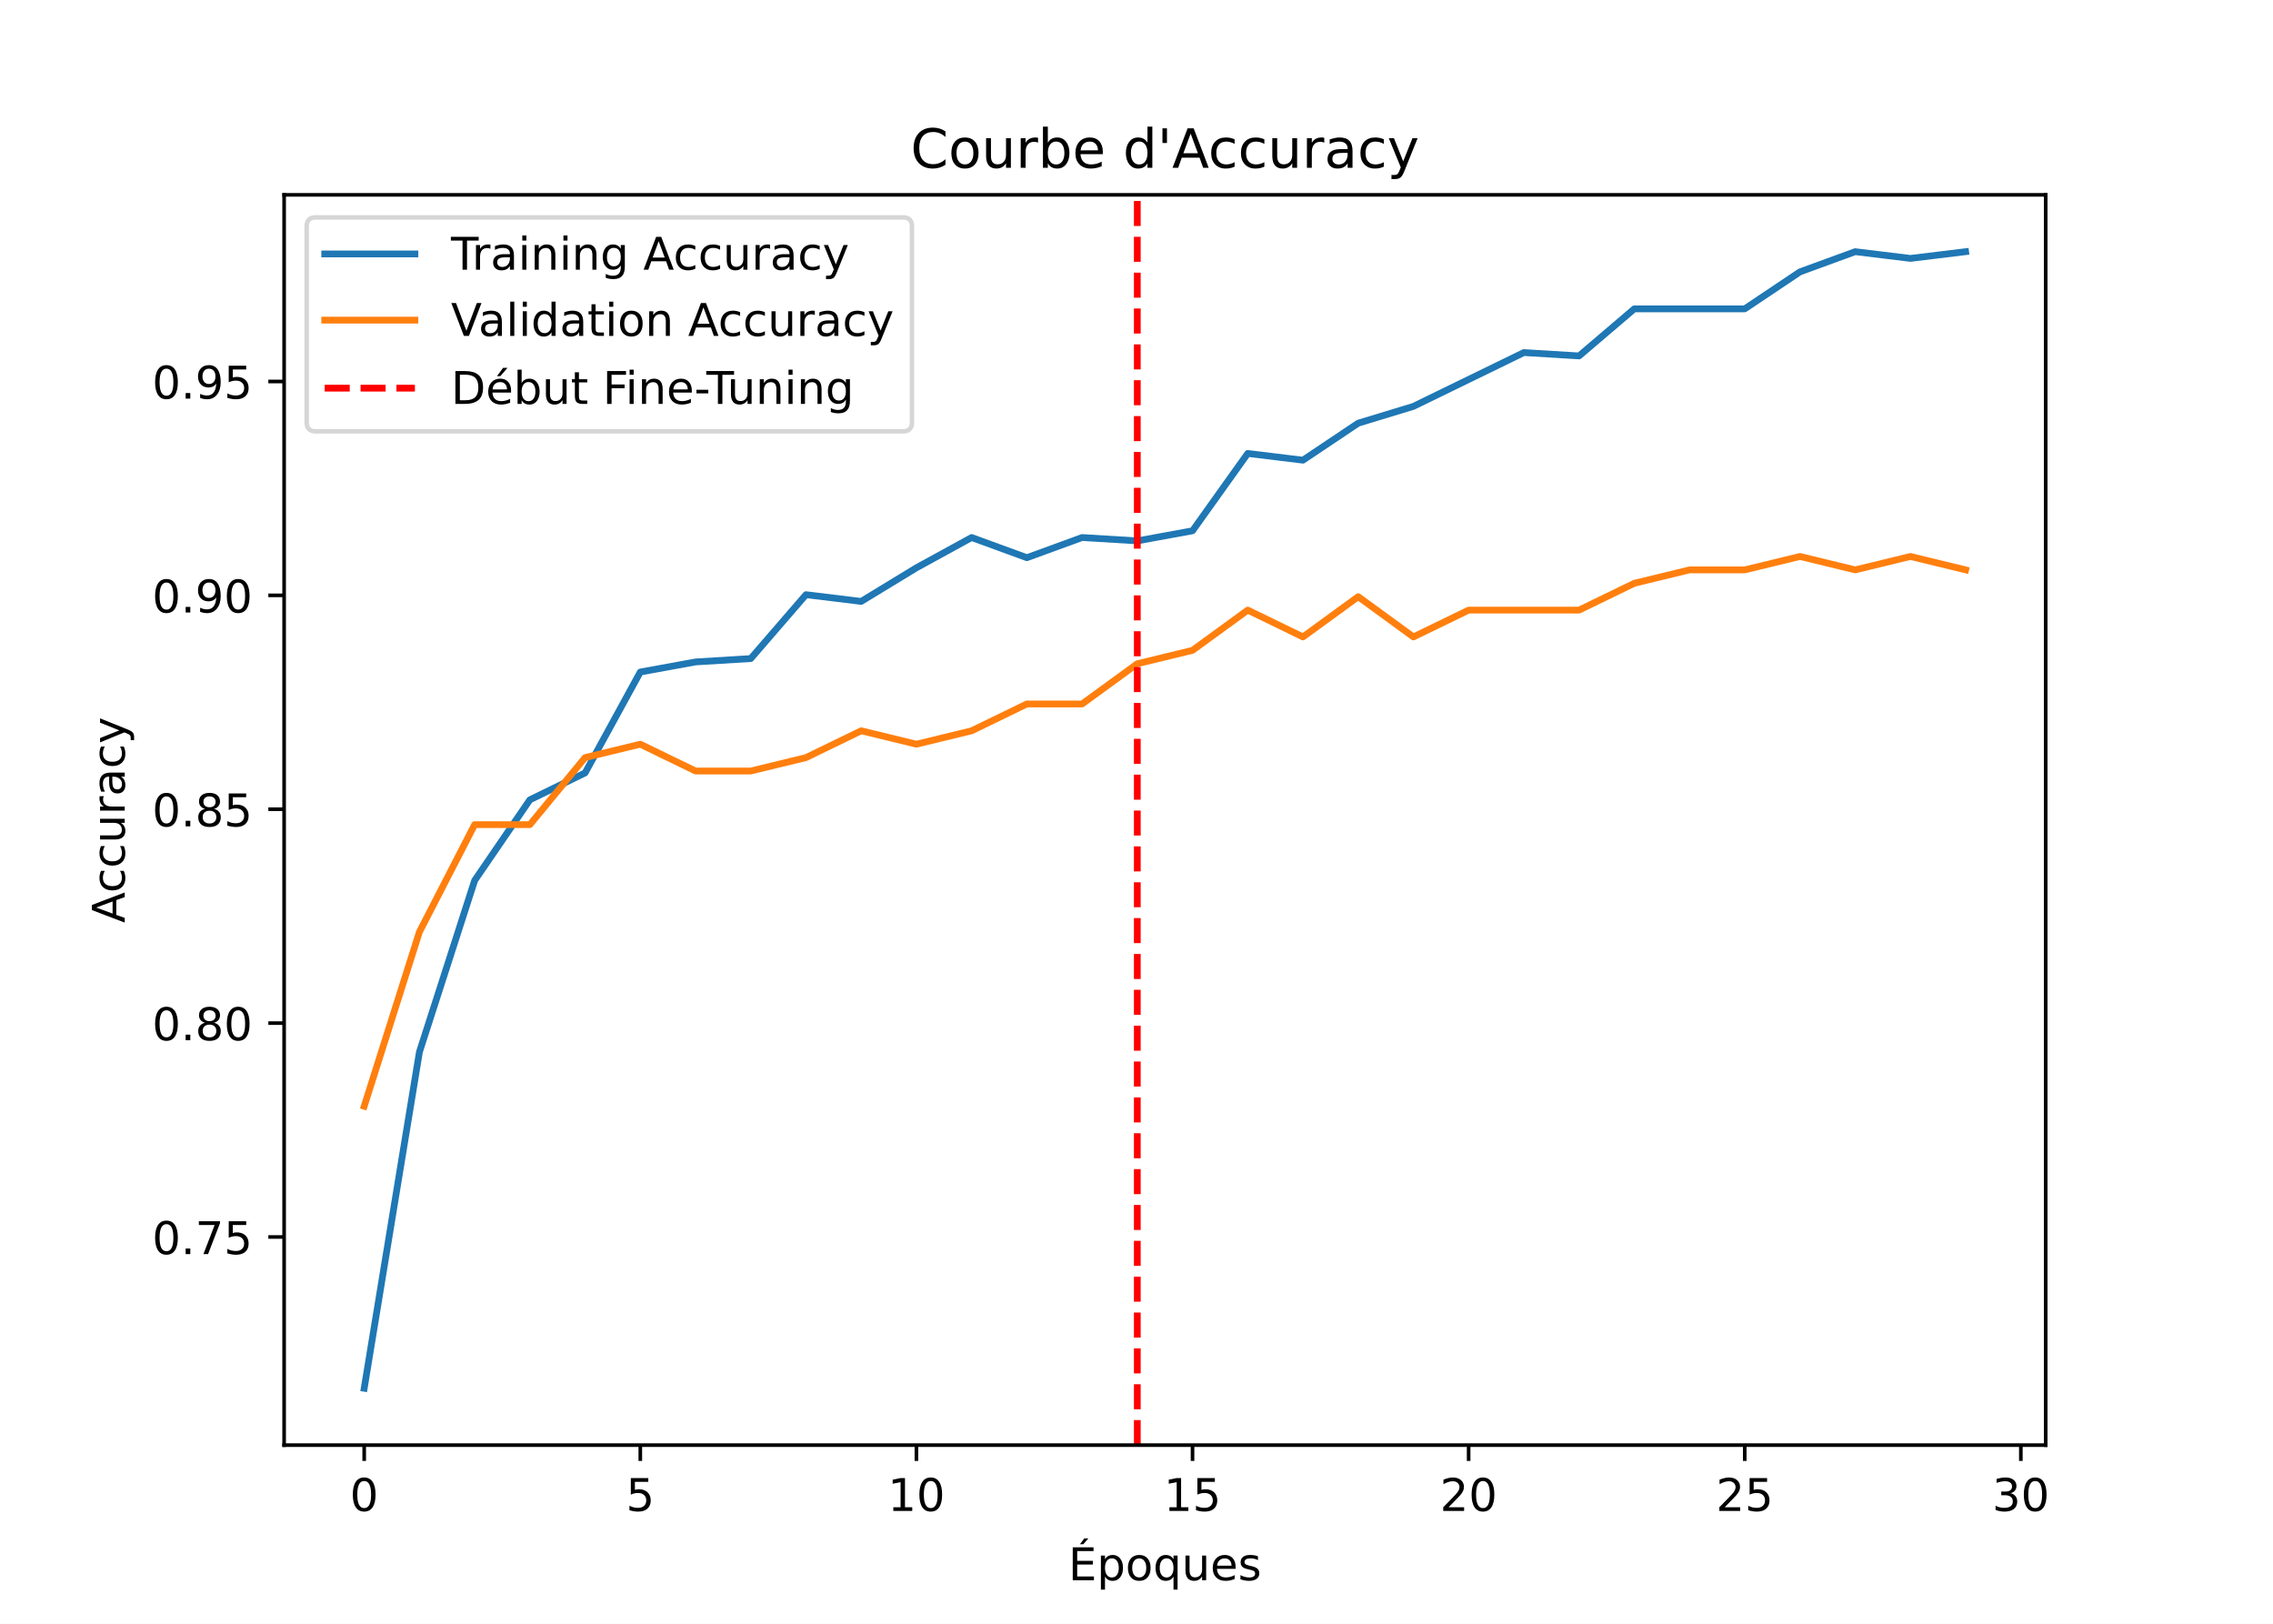
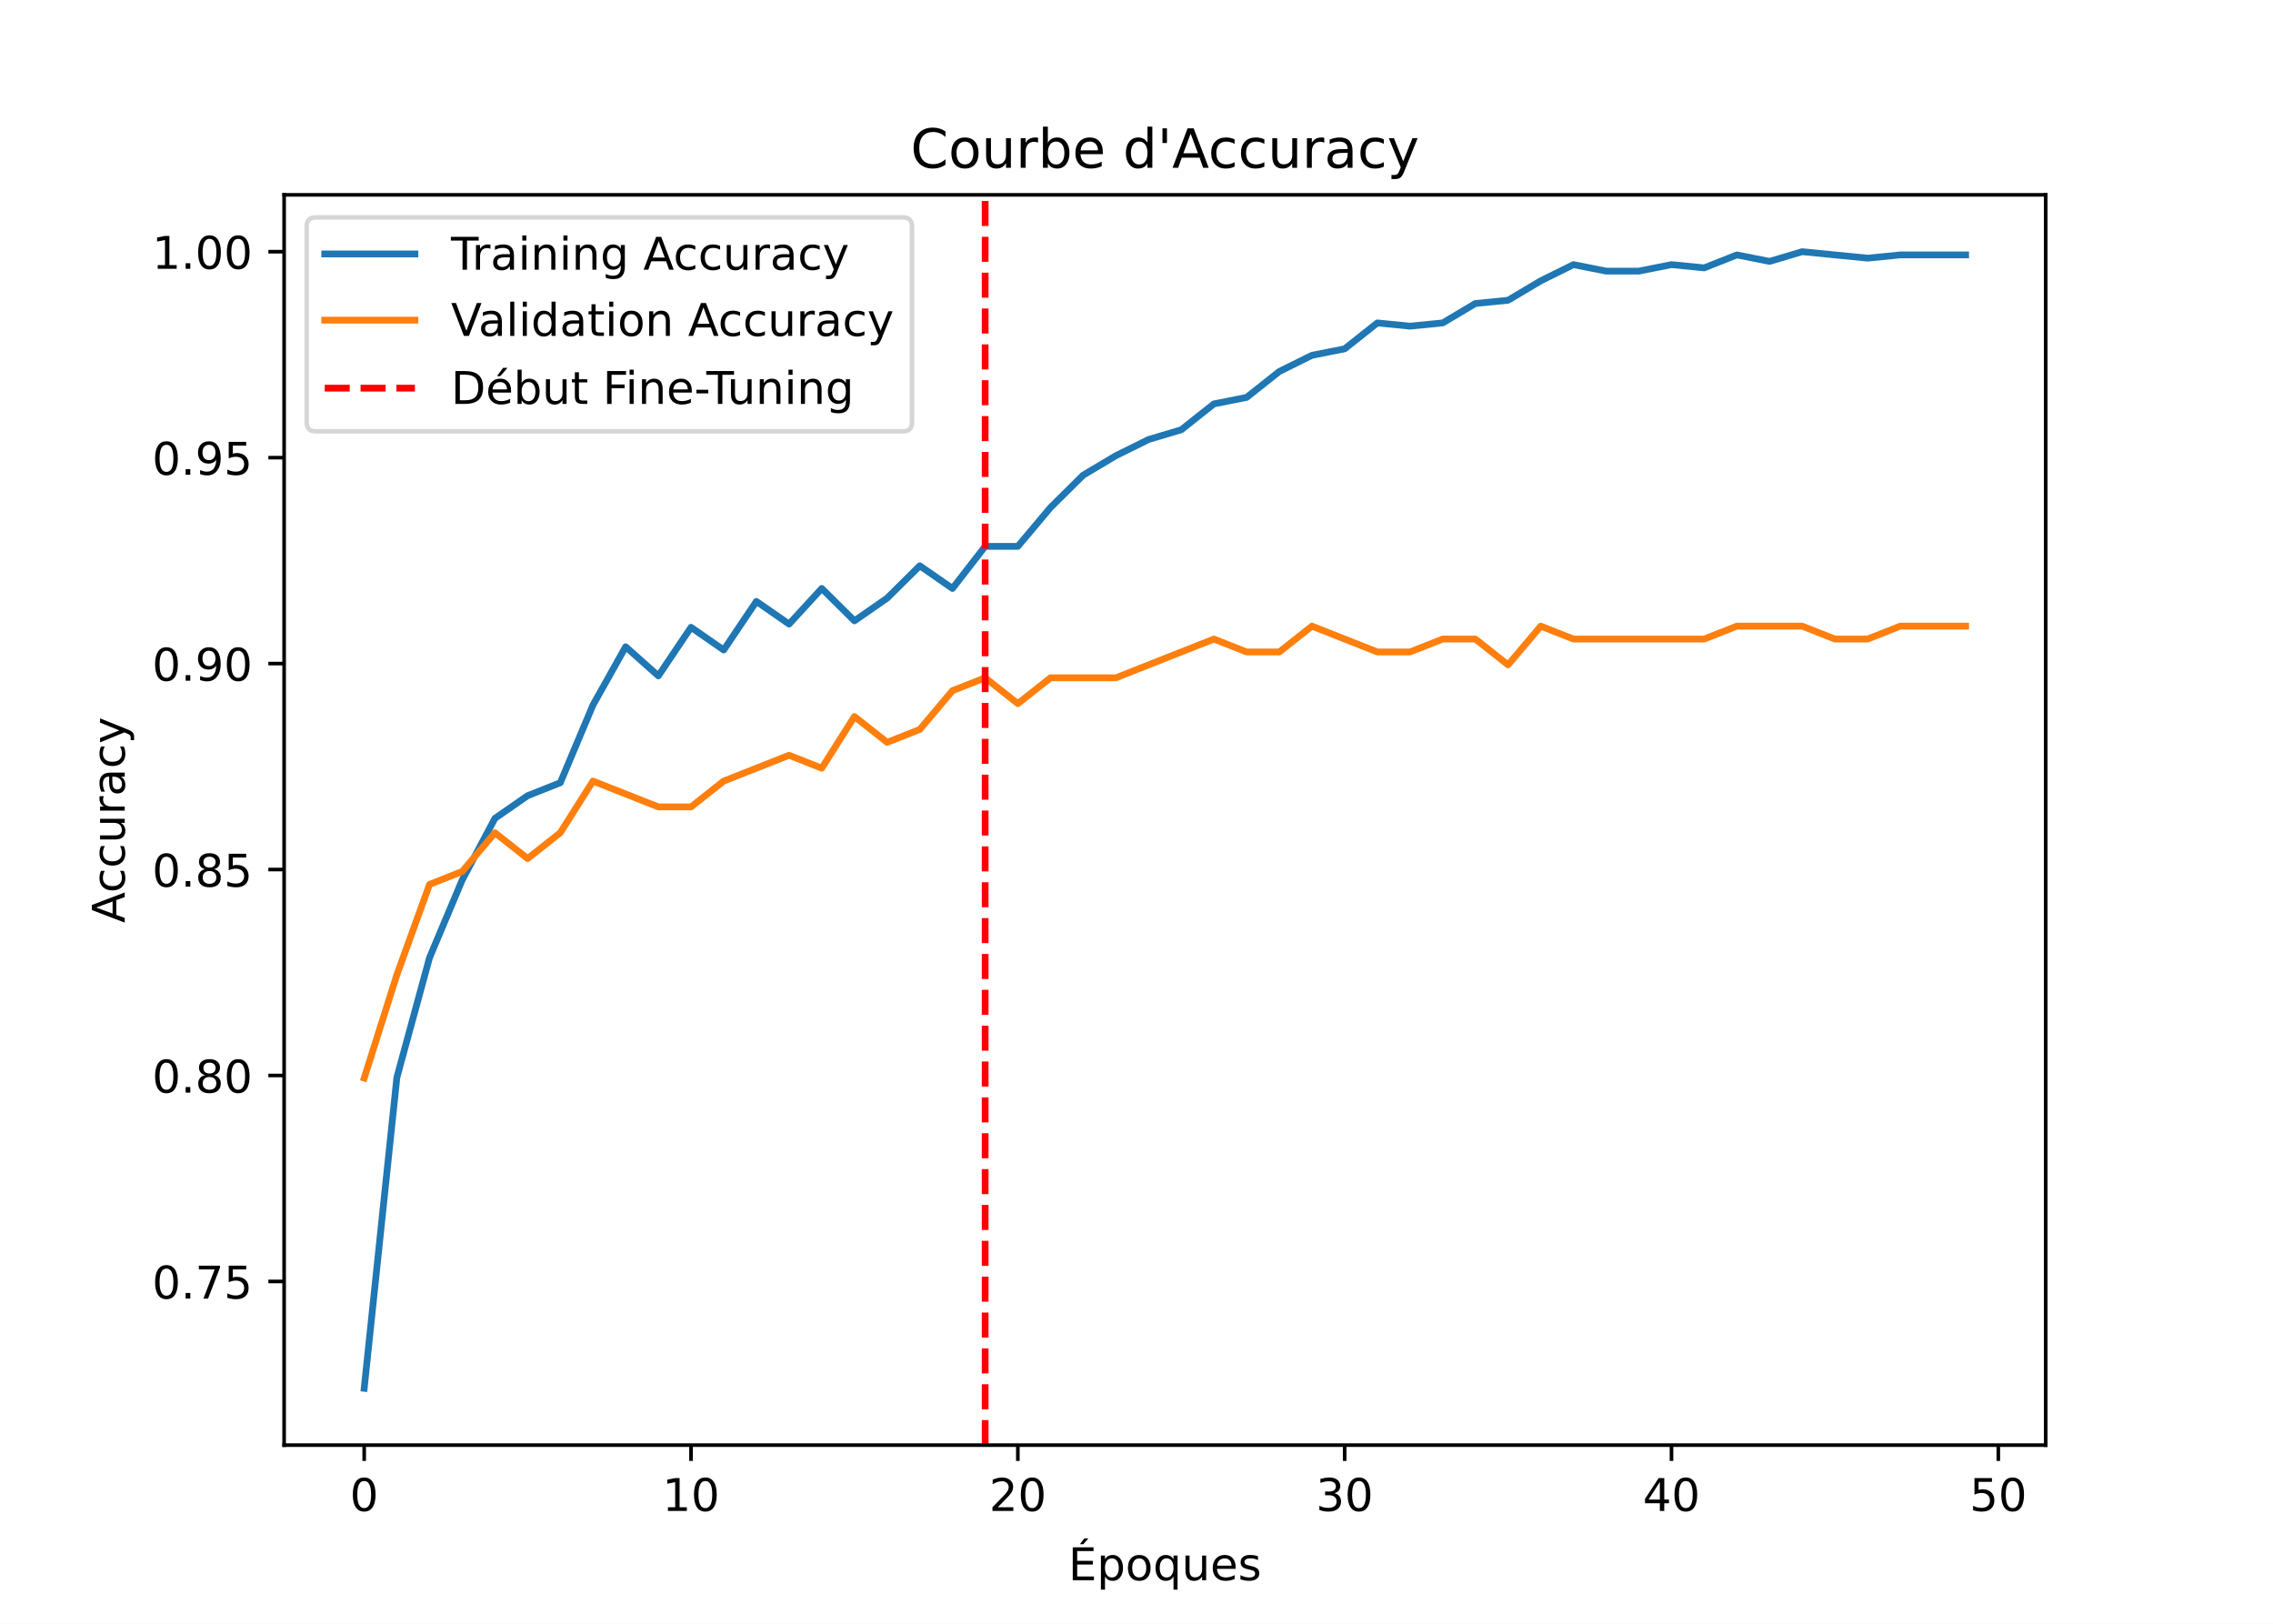
<svg xmlns="http://www.w3.org/2000/svg" xmlns:xlink="http://www.w3.org/1999/xlink" width="504pt" height="360pt" viewBox="0 0 504 360" version="1.1">
  <defs>
    <style type="text/css">*{stroke-linejoin: round; stroke-linecap: butt}</style>
  </defs>
  <g id="figure_1">
    <g id="patch_1">
      <path d="M 0 360  L 504 360  L 504 0  L 0 0  z " style="fill: #ffffff" />
    </g>
    <g id="axes_1">
      <g id="patch_2">
        <path d="M 63 320.4  L 453.6 320.4  L 453.6 43.2  L 63 43.2  z " style="fill: #ffffff" />
      </g>
      <g id="matplotlib.axis_1">
        <g id="xtick_1">
          <g id="line2d_1">
            <defs>
-               <path id="m88818b3fb3" d="M 0 0  L 0 3.5  " style="stroke: #000000; stroke-width: 0.8" />
-             </defs>
-             <g>
-               <use xlink:href="#m88818b3fb3" x="80.755" y="320.4" style="stroke: #000000; stroke-width: 0.8" />
+               <path id="m76595820bf" d="M 0 0  L 0 3.5  " style="stroke: #000000; stroke-width: 0.8" />
+             </defs>
+             <g>
+               <use xlink:href="#m76595820bf" x="80.755" y="320.4" style="stroke: #000000; stroke-width: 0.8" />
            </g>
          </g>
          <g id="text_1">
            <g transform="translate(77.5733 334.9984) scale(0.1 -0.1)">
              <defs>
                <path id="DejaVuSans-30" d="M 2034 4250  Q 1547 4250 1301 3770  Q 1056 3291 1056 2328  Q 1056 1369 1301 889  Q 1547 409 2034 409  Q 2525 409 2770 889  Q 3016 1369 3016 2328  Q 3016 3291 2770 3770  Q 2525 4250 2034 4250  z M 2034 4750  Q 2819 4750 3233 4129  Q 3647 3509 3647 2328  Q 3647 1150 3233 529  Q 2819 -91 2034 -91  Q 1250 -91 836 529  Q 422 1150 422 2328  Q 422 3509 836 4129  Q 1250 4750 2034 4750  z " transform="scale(0.015625)" />
              </defs>
              <use xlink:href="#DejaVuSans-30" />
            </g>
          </g>
        </g>
        <g id="xtick_2">
          <g id="line2d_2">
            <g>
-               <use xlink:href="#m88818b3fb3" x="141.977" y="320.4" style="stroke: #000000; stroke-width: 0.8" />
+               <use xlink:href="#m76595820bf" x="153.222" y="320.4" style="stroke: #000000; stroke-width: 0.8" />
            </g>
          </g>
          <g id="text_2">
-             <g transform="translate(138.7959 334.9984) scale(0.1 -0.1)">
-               <defs>
-                 <path id="DejaVuSans-35" d="M 691 4666  L 3169 4666  L 3169 4134  L 1269 4134  L 1269 2991  Q 1406 3038 1543 3061  Q 1681 3084 1819 3084  Q 2600 3084 3056 2656  Q 3513 2228 3513 1497  Q 3513 744 3044 326  Q 2575 -91 1722 -91  Q 1428 -91 1123 -41  Q 819 9 494 109  L 494 744  Q 775 591 1075 516  Q 1375 441 1709 441  Q 2250 441 2565 725  Q 2881 1009 2881 1497  Q 2881 1984 2565 2268  Q 2250 2553 1709 2553  Q 1456 2553 1204 2497  Q 953 2441 691 2322  L 691 4666  z " transform="scale(0.015625)" />
-               </defs>
-               <use xlink:href="#DejaVuSans-35" />
+             <g transform="translate(146.8596 334.9984) scale(0.1 -0.1)">
+               <defs>
+                 <path id="DejaVuSans-31" d="M 794 531  L 1825 531  L 1825 4091  L 703 3866  L 703 4441  L 1819 4666  L 2450 4666  L 2450 531  L 3481 531  L 3481 0  L 794 0  L 794 531  z " transform="scale(0.015625)" />
+               </defs>
+               <use xlink:href="#DejaVuSans-31" />
+               <use xlink:href="#DejaVuSans-30" x="63.623" />
            </g>
          </g>
        </g>
        <g id="xtick_3">
          <g id="line2d_3">
            <g>
-               <use xlink:href="#m88818b3fb3" x="203.2" y="320.4" style="stroke: #000000; stroke-width: 0.8" />
+               <use xlink:href="#m76595820bf" x="225.69" y="320.4" style="stroke: #000000; stroke-width: 0.8" />
            </g>
          </g>
          <g id="text_3">
-             <g transform="translate(196.8372 334.9984) scale(0.1 -0.1)">
-               <defs>
-                 <path id="DejaVuSans-31" d="M 794 531  L 1825 531  L 1825 4091  L 703 3866  L 703 4441  L 1819 4666  L 2450 4666  L 2450 531  L 3481 531  L 3481 0  L 794 0  L 794 531  z " transform="scale(0.015625)" />
-               </defs>
-               <use xlink:href="#DejaVuSans-31" />
+             <g transform="translate(219.3271 334.9984) scale(0.1 -0.1)">
+               <defs>
+                 <path id="DejaVuSans-32" d="M 1228 531  L 3431 531  L 3431 0  L 469 0  L 469 531  Q 828 903 1448 1529  Q 2069 2156 2228 2338  Q 2531 2678 2651 2914  Q 2772 3150 2772 3378  Q 2772 3750 2511 3984  Q 2250 4219 1831 4219  Q 1534 4219 1204 4116  Q 875 4013 500 3803  L 500 4441  Q 881 4594 1212 4672  Q 1544 4750 1819 4750  Q 2544 4750 2975 4387  Q 3406 4025 3406 3419  Q 3406 3131 3298 2873  Q 3191 2616 2906 2266  Q 2828 2175 2409 1742  Q 1991 1309 1228 531  z " transform="scale(0.015625)" />
+               </defs>
+               <use xlink:href="#DejaVuSans-32" />
              <use xlink:href="#DejaVuSans-30" x="63.623" />
            </g>
          </g>
        </g>
        <g id="xtick_4">
          <g id="line2d_4">
            <g>
-               <use xlink:href="#m88818b3fb3" x="264.422" y="320.4" style="stroke: #000000; stroke-width: 0.8" />
+               <use xlink:href="#m76595820bf" x="298.157" y="320.4" style="stroke: #000000; stroke-width: 0.8" />
            </g>
          </g>
          <g id="text_4">
-             <g transform="translate(258.0598 334.9984) scale(0.1 -0.1)">
-               <use xlink:href="#DejaVuSans-31" />
-               <use xlink:href="#DejaVuSans-35" x="63.623" />
+             <g transform="translate(291.7946 334.9984) scale(0.1 -0.1)">
+               <defs>
+                 <path id="DejaVuSans-33" d="M 2597 2516  Q 3050 2419 3304 2112  Q 3559 1806 3559 1356  Q 3559 666 3084 287  Q 2609 -91 1734 -91  Q 1441 -91 1130 -33  Q 819 25 488 141  L 488 750  Q 750 597 1062 519  Q 1375 441 1716 441  Q 2309 441 2620 675  Q 2931 909 2931 1356  Q 2931 1769 2642 2001  Q 2353 2234 1838 2234  L 1294 2234  L 1294 2753  L 1863 2753  Q 2328 2753 2575 2939  Q 2822 3125 2822 3475  Q 2822 3834 2567 4026  Q 2313 4219 1838 4219  Q 1578 4219 1281 4162  Q 984 4106 628 3988  L 628 4550  Q 988 4650 1302 4700  Q 1616 4750 1894 4750  Q 2613 4750 3031 4423  Q 3450 4097 3450 3541  Q 3450 3153 3228 2886  Q 3006 2619 2597 2516  z " transform="scale(0.015625)" />
+               </defs>
+               <use xlink:href="#DejaVuSans-33" />
+               <use xlink:href="#DejaVuSans-30" x="63.623" />
            </g>
          </g>
        </g>
        <g id="xtick_5">
          <g id="line2d_5">
            <g>
-               <use xlink:href="#m88818b3fb3" x="325.645" y="320.4" style="stroke: #000000; stroke-width: 0.8" />
+               <use xlink:href="#m76595820bf" x="370.625" y="320.4" style="stroke: #000000; stroke-width: 0.8" />
            </g>
          </g>
          <g id="text_5">
-             <g transform="translate(319.2823 334.9984) scale(0.1 -0.1)">
-               <defs>
-                 <path id="DejaVuSans-32" d="M 1228 531  L 3431 531  L 3431 0  L 469 0  L 469 531  Q 828 903 1448 1529  Q 2069 2156 2228 2338  Q 2531 2678 2651 2914  Q 2772 3150 2772 3378  Q 2772 3750 2511 3984  Q 2250 4219 1831 4219  Q 1534 4219 1204 4116  Q 875 4013 500 3803  L 500 4441  Q 881 4594 1212 4672  Q 1544 4750 1819 4750  Q 2544 4750 2975 4387  Q 3406 4025 3406 3419  Q 3406 3131 3298 2873  Q 3191 2616 2906 2266  Q 2828 2175 2409 1742  Q 1991 1309 1228 531  z " transform="scale(0.015625)" />
-               </defs>
-               <use xlink:href="#DejaVuSans-32" />
+             <g transform="translate(364.2622 334.9984) scale(0.1 -0.1)">
+               <defs>
+                 <path id="DejaVuSans-34" d="M 2419 4116  L 825 1625  L 2419 1625  L 2419 4116  z M 2253 4666  L 3047 4666  L 3047 1625  L 3713 1625  L 3713 1100  L 3047 1100  L 3047 0  L 2419 0  L 2419 1100  L 313 1100  L 313 1709  L 2253 4666  z " transform="scale(0.015625)" />
+               </defs>
+               <use xlink:href="#DejaVuSans-34" />
              <use xlink:href="#DejaVuSans-30" x="63.623" />
            </g>
          </g>
        </g>
        <g id="xtick_6">
          <g id="line2d_6">
            <g>
-               <use xlink:href="#m88818b3fb3" x="386.867" y="320.4" style="stroke: #000000; stroke-width: 0.8" />
+               <use xlink:href="#m76595820bf" x="443.092" y="320.4" style="stroke: #000000; stroke-width: 0.8" />
            </g>
          </g>
          <g id="text_6">
-             <g transform="translate(380.5049 334.9984) scale(0.1 -0.1)">
-               <use xlink:href="#DejaVuSans-32" />
-               <use xlink:href="#DejaVuSans-35" x="63.623" />
-             </g>
-           </g>
-         </g>
-         <g id="xtick_7">
-           <g id="line2d_7">
-             <g>
-               <use xlink:href="#m88818b3fb3" x="448.09" y="320.4" style="stroke: #000000; stroke-width: 0.8" />
-             </g>
-           </g>
-           <g id="text_7">
-             <g transform="translate(441.7275 334.9984) scale(0.1 -0.1)">
-               <defs>
-                 <path id="DejaVuSans-33" d="M 2597 2516  Q 3050 2419 3304 2112  Q 3559 1806 3559 1356  Q 3559 666 3084 287  Q 2609 -91 1734 -91  Q 1441 -91 1130 -33  Q 819 25 488 141  L 488 750  Q 750 597 1062 519  Q 1375 441 1716 441  Q 2309 441 2620 675  Q 2931 909 2931 1356  Q 2931 1769 2642 2001  Q 2353 2234 1838 2234  L 1294 2234  L 1294 2753  L 1863 2753  Q 2328 2753 2575 2939  Q 2822 3125 2822 3475  Q 2822 3834 2567 4026  Q 2313 4219 1838 4219  Q 1578 4219 1281 4162  Q 984 4106 628 3988  L 628 4550  Q 988 4650 1302 4700  Q 1616 4750 1894 4750  Q 2613 4750 3031 4423  Q 3450 4097 3450 3541  Q 3450 3153 3228 2886  Q 3006 2619 2597 2516  z " transform="scale(0.015625)" />
-               </defs>
-               <use xlink:href="#DejaVuSans-33" />
+             <g transform="translate(436.7297 334.9984) scale(0.1 -0.1)">
+               <defs>
+                 <path id="DejaVuSans-35" d="M 691 4666  L 3169 4666  L 3169 4134  L 1269 4134  L 1269 2991  Q 1406 3038 1543 3061  Q 1681 3084 1819 3084  Q 2600 3084 3056 2656  Q 3513 2228 3513 1497  Q 3513 744 3044 326  Q 2575 -91 1722 -91  Q 1428 -91 1123 -41  Q 819 9 494 109  L 494 744  Q 775 591 1075 516  Q 1375 441 1709 441  Q 2250 441 2565 725  Q 2881 1009 2881 1497  Q 2881 1984 2565 2268  Q 2250 2553 1709 2553  Q 1456 2553 1204 2497  Q 953 2441 691 2322  L 691 4666  z " transform="scale(0.015625)" />
+               </defs>
+               <use xlink:href="#DejaVuSans-35" />
              <use xlink:href="#DejaVuSans-30" x="63.623" />
            </g>
          </g>
        </g>
-         <g id="text_8">
+         <g id="text_7">
          <g transform="translate(236.8828 350.3516) scale(0.1 -0.1)">
            <defs>
              <path id="DejaVuSans-c9" d="M 628 4666  L 3578 4666  L 3578 4134  L 1259 4134  L 1259 2753  L 3481 2753  L 3481 2222  L 1259 2222  L 1259 531  L 3634 531  L 3634 0  L 628 0  L 628 4666  z M 2266 5935  L 2844 5935  L 2131 5110  L 1653 5110  L 2266 5935  z " transform="scale(0.015625)" />
              <path id="DejaVuSans-70" d="M 1159 525  L 1159 -1331  L 581 -1331  L 581 3500  L 1159 3500  L 1159 2969  Q 1341 3281 1617 3432  Q 1894 3584 2278 3584  Q 2916 3584 3314 3078  Q 3713 2572 3713 1747  Q 3713 922 3314 415  Q 2916 -91 2278 -91  Q 1894 -91 1617 61  Q 1341 213 1159 525  z M 3116 1747  Q 3116 2381 2855 2742  Q 2594 3103 2138 3103  Q 1681 3103 1420 2742  Q 1159 2381 1159 1747  Q 1159 1113 1420 752  Q 1681 391 2138 391  Q 2594 391 2855 752  Q 3116 1113 3116 1747  z " transform="scale(0.015625)" />
              <path id="DejaVuSans-6f" d="M 1959 3097  Q 1497 3097 1228 2736  Q 959 2375 959 1747  Q 959 1119 1226 758  Q 1494 397 1959 397  Q 2419 397 2687 759  Q 2956 1122 2956 1747  Q 2956 2369 2687 2733  Q 2419 3097 1959 3097  z M 1959 3584  Q 2709 3584 3137 3096  Q 3566 2609 3566 1747  Q 3566 888 3137 398  Q 2709 -91 1959 -91  Q 1206 -91 779 398  Q 353 888 353 1747  Q 353 2609 779 3096  Q 1206 3584 1959 3584  z " transform="scale(0.015625)" />
              <path id="DejaVuSans-71" d="M 947 1747  Q 947 1113 1208 752  Q 1469 391 1925 391  Q 2381 391 2643 752  Q 2906 1113 2906 1747  Q 2906 2381 2643 2742  Q 2381 3103 1925 3103  Q 1469 3103 1208 2742  Q 947 2381 947 1747  z M 2906 525  Q 2725 213 2448 61  Q 2172 -91 1784 -91  Q 1150 -91 751 415  Q 353 922 353 1747  Q 353 2572 751 3078  Q 1150 3584 1784 3584  Q 2172 3584 2448 3432  Q 2725 3281 2906 2969  L 2906 3500  L 3481 3500  L 3481 -1331  L 2906 -1331  L 2906 525  z " transform="scale(0.015625)" />
              <path id="DejaVuSans-75" d="M 544 1381  L 544 3500  L 1119 3500  L 1119 1403  Q 1119 906 1312 657  Q 1506 409 1894 409  Q 2359 409 2629 706  Q 2900 1003 2900 1516  L 2900 3500  L 3475 3500  L 3475 0  L 2900 0  L 2900 538  Q 2691 219 2414 64  Q 2138 -91 1772 -91  Q 1169 -91 856 284  Q 544 659 544 1381  z M 1991 3584  L 1991 3584  z " transform="scale(0.015625)" />
              <path id="DejaVuSans-65" d="M 3597 1894  L 3597 1613  L 953 1613  Q 991 1019 1311 708  Q 1631 397 2203 397  Q 2534 397 2845 478  Q 3156 559 3463 722  L 3463 178  Q 3153 47 2828 -22  Q 2503 -91 2169 -91  Q 1331 -91 842 396  Q 353 884 353 1716  Q 353 2575 817 3079  Q 1281 3584 2069 3584  Q 2775 3584 3186 3129  Q 3597 2675 3597 1894  z M 3022 2063  Q 3016 2534 2758 2815  Q 2500 3097 2075 3097  Q 1594 3097 1305 2825  Q 1016 2553 972 2059  L 3022 2063  z " transform="scale(0.015625)" />
              <path id="DejaVuSans-73" d="M 2834 3397  L 2834 2853  Q 2591 2978 2328 3040  Q 2066 3103 1784 3103  Q 1356 3103 1142 2972  Q 928 2841 928 2578  Q 928 2378 1081 2264  Q 1234 2150 1697 2047  L 1894 2003  Q 2506 1872 2764 1633  Q 3022 1394 3022 966  Q 3022 478 2636 193  Q 2250 -91 1575 -91  Q 1294 -91 989 -36  Q 684 19 347 128  L 347 722  Q 666 556 975 473  Q 1284 391 1588 391  Q 1994 391 2212 530  Q 2431 669 2431 922  Q 2431 1156 2273 1281  Q 2116 1406 1581 1522  L 1381 1569  Q 847 1681 609 1914  Q 372 2147 372 2553  Q 372 3047 722 3315  Q 1072 3584 1716 3584  Q 2034 3584 2315 3537  Q 2597 3491 2834 3397  z " transform="scale(0.015625)" />
            </defs>
            <use xlink:href="#DejaVuSans-c9" />
            <use xlink:href="#DejaVuSans-70" x="63.184" />
            <use xlink:href="#DejaVuSans-6f" x="126.66" />
            <use xlink:href="#DejaVuSans-71" x="187.842" />
            <use xlink:href="#DejaVuSans-75" x="251.318" />
            <use xlink:href="#DejaVuSans-65" x="314.697" />
            <use xlink:href="#DejaVuSans-73" x="376.221" />
          </g>
        </g>
      </g>
      <g id="matplotlib.axis_2">
        <g id="ytick_1">
-           <g id="line2d_8">
-             <defs>
-               <path id="m3caae399d5" d="M 0 0  L -3.5 0  " style="stroke: #000000; stroke-width: 0.8" />
-             </defs>
-             <g>
-               <use xlink:href="#m3caae399d5" x="63" y="274.25" style="stroke: #000000; stroke-width: 0.8" />
-             </g>
-           </g>
-           <g id="text_9">
-             <g transform="translate(33.73438 278.0489) scale(0.1 -0.1)">
+           <g id="line2d_7">
+             <defs>
+               <path id="mdb13d468c1" d="M 0 0  L -3.5 0  " style="stroke: #000000; stroke-width: 0.8" />
+             </defs>
+             <g>
+               <use xlink:href="#mdb13d468c1" x="63" y="284.108" style="stroke: #000000; stroke-width: 0.8" />
+             </g>
+           </g>
+           <g id="text_8">
+             <g transform="translate(33.73438 287.9069) scale(0.1 -0.1)">
              <defs>
                <path id="DejaVuSans-2e" d="M 684 794  L 1344 794  L 1344 0  L 684 0  L 684 794  z " transform="scale(0.015625)" />
                <path id="DejaVuSans-37" d="M 525 4666  L 3525 4666  L 3525 4397  L 1831 0  L 1172 0  L 2766 4134  L 525 4134  L 525 4666  z " transform="scale(0.015625)" />
              </defs>
              <use xlink:href="#DejaVuSans-30" />
              <use xlink:href="#DejaVuSans-2e" x="63.623" />
              <use xlink:href="#DejaVuSans-37" x="95.41" />
              <use xlink:href="#DejaVuSans-35" x="159.033" />
            </g>
          </g>
        </g>
        <g id="ytick_2">
-           <g id="line2d_9">
-             <g>
-               <use xlink:href="#m3caae399d5" x="63" y="226.832" style="stroke: #000000; stroke-width: 0.8" />
-             </g>
-           </g>
-           <g id="text_10">
-             <g transform="translate(33.73438 230.6312) scale(0.1 -0.1)">
+           <g id="line2d_8">
+             <g>
+               <use xlink:href="#mdb13d468c1" x="63" y="238.446" style="stroke: #000000; stroke-width: 0.8" />
+             </g>
+           </g>
+           <g id="text_9">
+             <g transform="translate(33.73438 242.2454) scale(0.1 -0.1)">
              <defs>
                <path id="DejaVuSans-38" d="M 2034 2216  Q 1584 2216 1326 1975  Q 1069 1734 1069 1313  Q 1069 891 1326 650  Q 1584 409 2034 409  Q 2484 409 2743 651  Q 3003 894 3003 1313  Q 3003 1734 2745 1975  Q 2488 2216 2034 2216  z M 1403 2484  Q 997 2584 770 2862  Q 544 3141 544 3541  Q 544 4100 942 4425  Q 1341 4750 2034 4750  Q 2731 4750 3128 4425  Q 3525 4100 3525 3541  Q 3525 3141 3298 2862  Q 3072 2584 2669 2484  Q 3125 2378 3379 2068  Q 3634 1759 3634 1313  Q 3634 634 3220 271  Q 2806 -91 2034 -91  Q 1263 -91 848 271  Q 434 634 434 1313  Q 434 1759 690 2068  Q 947 2378 1403 2484  z M 1172 3481  Q 1172 3119 1398 2916  Q 1625 2713 2034 2713  Q 2441 2713 2670 2916  Q 2900 3119 2900 3481  Q 2900 3844 2670 4047  Q 2441 4250 2034 4250  Q 1625 4250 1398 4047  Q 1172 3844 1172 3481  z " transform="scale(0.015625)" />
              </defs>
              <use xlink:href="#DejaVuSans-30" />
              <use xlink:href="#DejaVuSans-2e" x="63.623" />
              <use xlink:href="#DejaVuSans-38" x="95.41" />
              <use xlink:href="#DejaVuSans-30" x="159.033" />
            </g>
          </g>
        </g>
        <g id="ytick_3">
-           <g id="line2d_10">
-             <g>
-               <use xlink:href="#m3caae399d5" x="63" y="179.414" style="stroke: #000000; stroke-width: 0.8" />
-             </g>
-           </g>
-           <g id="text_11">
-             <g transform="translate(33.73438 183.2134) scale(0.1 -0.1)">
+           <g id="line2d_9">
+             <g>
+               <use xlink:href="#mdb13d468c1" x="63" y="192.785" style="stroke: #000000; stroke-width: 0.8" />
+             </g>
+           </g>
+           <g id="text_10">
+             <g transform="translate(33.73438 196.5838) scale(0.1 -0.1)">
              <use xlink:href="#DejaVuSans-30" />
              <use xlink:href="#DejaVuSans-2e" x="63.623" />
              <use xlink:href="#DejaVuSans-38" x="95.41" />
              <use xlink:href="#DejaVuSans-35" x="159.033" />
            </g>
          </g>
        </g>
        <g id="ytick_4">
-           <g id="line2d_11">
-             <g>
-               <use xlink:href="#m3caae399d5" x="63" y="131.996" style="stroke: #000000; stroke-width: 0.8" />
-             </g>
-           </g>
-           <g id="text_12">
-             <g transform="translate(33.73438 135.7957) scale(0.1 -0.1)">
+           <g id="line2d_10">
+             <g>
+               <use xlink:href="#mdb13d468c1" x="63" y="147.123" style="stroke: #000000; stroke-width: 0.8" />
+             </g>
+           </g>
+           <g id="text_11">
+             <g transform="translate(33.73438 150.9223) scale(0.1 -0.1)">
              <defs>
                <path id="DejaVuSans-39" d="M 703 97  L 703 672  Q 941 559 1184 500  Q 1428 441 1663 441  Q 2288 441 2617 861  Q 2947 1281 2994 2138  Q 2813 1869 2534 1725  Q 2256 1581 1919 1581  Q 1219 1581 811 2004  Q 403 2428 403 3163  Q 403 3881 828 4315  Q 1253 4750 1959 4750  Q 2769 4750 3195 4129  Q 3622 3509 3622 2328  Q 3622 1225 3098 567  Q 2575 -91 1691 -91  Q 1453 -91 1209 -44  Q 966 3 703 97  z M 1959 2075  Q 2384 2075 2632 2365  Q 2881 2656 2881 3163  Q 2881 3666 2632 3958  Q 2384 4250 1959 4250  Q 1534 4250 1286 3958  Q 1038 3666 1038 3163  Q 1038 2656 1286 2365  Q 1534 2075 1959 2075  z " transform="scale(0.015625)" />
              </defs>
              <use xlink:href="#DejaVuSans-30" />
              <use xlink:href="#DejaVuSans-2e" x="63.623" />
              <use xlink:href="#DejaVuSans-39" x="95.41" />
              <use xlink:href="#DejaVuSans-30" x="159.033" />
            </g>
          </g>
        </g>
        <g id="ytick_5">
-           <g id="line2d_12">
-             <g>
-               <use xlink:href="#m3caae399d5" x="63" y="84.579" style="stroke: #000000; stroke-width: 0.8" />
-             </g>
-           </g>
-           <g id="text_13">
-             <g transform="translate(33.73438 88.37791) scale(0.1 -0.1)">
+           <g id="line2d_11">
+             <g>
+               <use xlink:href="#mdb13d468c1" x="63" y="101.462" style="stroke: #000000; stroke-width: 0.8" />
+             </g>
+           </g>
+           <g id="text_12">
+             <g transform="translate(33.73438 105.2608) scale(0.1 -0.1)">
              <use xlink:href="#DejaVuSans-30" />
              <use xlink:href="#DejaVuSans-2e" x="63.623" />
              <use xlink:href="#DejaVuSans-39" x="95.41" />
              <use xlink:href="#DejaVuSans-35" x="159.033" />
+             </g>
+           </g>
+         </g>
+         <g id="ytick_6">
+           <g id="line2d_12">
+             <g>
+               <use xlink:href="#mdb13d468c1" x="63" y="55.8" style="stroke: #000000; stroke-width: 0.8" />
+             </g>
+           </g>
+           <g id="text_13">
+             <g transform="translate(33.73438 59.59922) scale(0.1 -0.1)">
+               <use xlink:href="#DejaVuSans-31" />
+               <use xlink:href="#DejaVuSans-2e" x="63.623" />
+               <use xlink:href="#DejaVuSans-30" x="95.41" />
+               <use xlink:href="#DejaVuSans-30" x="159.033" />
            </g>
          </g>
        </g>
        <g id="text_14">
          <g transform="translate(27.65469 204.6281) rotate(-90) scale(0.1 -0.1)">
            <defs>
              <path id="DejaVuSans-41" d="M 2188 4044  L 1331 1722  L 3047 1722  L 2188 4044  z M 1831 4666  L 2547 4666  L 4325 0  L 3669 0  L 3244 1197  L 1141 1197  L 716 0  L 50 0  L 1831 4666  z " transform="scale(0.015625)" />
              <path id="DejaVuSans-63" d="M 3122 3366  L 3122 2828  Q 2878 2963 2633 3030  Q 2388 3097 2138 3097  Q 1578 3097 1268 2742  Q 959 2388 959 1747  Q 959 1106 1268 751  Q 1578 397 2138 397  Q 2388 397 2633 464  Q 2878 531 3122 666  L 3122 134  Q 2881 22 2623 -34  Q 2366 -91 2075 -91  Q 1284 -91 818 406  Q 353 903 353 1747  Q 353 2603 823 3093  Q 1294 3584 2113 3584  Q 2378 3584 2631 3529  Q 2884 3475 3122 3366  z " transform="scale(0.015625)" />
              <path id="DejaVuSans-72" d="M 2631 2963  Q 2534 3019 2420 3045  Q 2306 3072 2169 3072  Q 1681 3072 1420 2755  Q 1159 2438 1159 1844  L 1159 0  L 581 0  L 581 3500  L 1159 3500  L 1159 2956  Q 1341 3275 1631 3429  Q 1922 3584 2338 3584  Q 2397 3584 2469 3576  Q 2541 3569 2628 3553  L 2631 2963  z " transform="scale(0.015625)" />
              <path id="DejaVuSans-61" d="M 2194 1759  Q 1497 1759 1228 1600  Q 959 1441 959 1056  Q 959 750 1161 570  Q 1363 391 1709 391  Q 2188 391 2477 730  Q 2766 1069 2766 1631  L 2766 1759  L 2194 1759  z M 3341 1997  L 3341 0  L 2766 0  L 2766 531  Q 2569 213 2275 61  Q 1981 -91 1556 -91  Q 1019 -91 701 211  Q 384 513 384 1019  Q 384 1609 779 1909  Q 1175 2209 1959 2209  L 2766 2209  L 2766 2266  Q 2766 2663 2505 2880  Q 2244 3097 1772 3097  Q 1472 3097 1187 3025  Q 903 2953 641 2809  L 641 3341  Q 956 3463 1253 3523  Q 1550 3584 1831 3584  Q 2591 3584 2966 3190  Q 3341 2797 3341 1997  z " transform="scale(0.015625)" />
              <path id="DejaVuSans-79" d="M 2059 -325  Q 1816 -950 1584 -1140  Q 1353 -1331 966 -1331  L 506 -1331  L 506 -850  L 844 -850  Q 1081 -850 1212 -737  Q 1344 -625 1503 -206  L 1606 56  L 191 3500  L 800 3500  L 1894 763  L 2988 3500  L 3597 3500  L 2059 -325  z " transform="scale(0.015625)" />
            </defs>
            <use xlink:href="#DejaVuSans-41" />
            <use xlink:href="#DejaVuSans-63" x="66.658" />
            <use xlink:href="#DejaVuSans-63" x="121.639" />
            <use xlink:href="#DejaVuSans-75" x="176.619" />
            <use xlink:href="#DejaVuSans-72" x="239.998" />
            <use xlink:href="#DejaVuSans-61" x="281.111" />
            <use xlink:href="#DejaVuSans-63" x="342.391" />
            <use xlink:href="#DejaVuSans-79" x="397.371" />
          </g>
        </g>
      </g>
      <g id="line2d_13">
-         <path d="M 80.755 307.8  L 92.999 233.244  L 105.244 195.22  L 117.488 177.327  L 129.733 171.362  L 141.977 148.995  L 154.222 146.759  L 166.466 146.013  L 178.711 131.847  L 190.955 133.338  L 203.2 125.883  L 215.444 119.173  L 227.689 123.646  L 239.933 119.173  L 252.178 119.918  L 264.422 117.682  L 276.667 100.534  L 288.911 102.025  L 301.156 93.824  L 313.4 90.096  L 325.645 84.131  L 337.889 78.167  L 350.134 78.912  L 362.378 68.475  L 374.623 68.475  L 386.867 68.475  L 399.112 60.273  L 411.356 55.8  L 423.601 57.291  L 435.845 55.8  " clip-path="url(#p79b838b7de)" style="fill: none; stroke: #1f77b4; stroke-width: 1.5; stroke-linecap: square" />
+         <path d="M 80.755 307.8  L 88.001 238.877  L 95.248 212.313  L 102.495 195.082  L 109.742 181.441  L 116.988 176.415  L 124.235 173.544  L 131.482 156.313  L 138.729 143.39  L 145.975 149.851  L 153.222 139.082  L 160.469 144.108  L 167.716 133.338  L 174.962 138.364  L 182.209 130.467  L 189.456 137.646  L 196.703 132.621  L 203.949 125.441  L 211.196 130.467  L 218.443 121.133  L 225.69 121.133  L 232.936 112.518  L 240.183 105.338  L 247.43 101.031  L 254.677 97.441  L 261.923 95.287  L 269.17 89.544  L 276.417 88.108  L 283.664 82.364  L 290.91 78.774  L 298.157 77.338  L 305.404 71.595  L 312.651 72.313  L 319.897 71.595  L 327.144 67.287  L 334.391 66.569  L 341.638 62.262  L 348.884 58.672  L 356.131 60.108  L 363.378 60.108  L 370.625 58.672  L 377.871 59.39  L 385.118 56.518  L 392.365 57.954  L 399.612 55.8  L 406.858 56.518  L 414.105 57.236  L 421.352 56.518  L 428.599 56.518  L 435.845 56.518  " clip-path="url(#pb4f575291c)" style="fill: none; stroke: #1f77b4; stroke-width: 1.5; stroke-linecap: square" />
      </g>
      <g id="line2d_14">
-         <path d="M 80.755 245.264  L 92.999 206.616  L 105.244 182.833  L 117.488 182.833  L 129.733 167.969  L 141.977 164.996  L 154.222 170.941  L 166.466 170.941  L 178.711 167.969  L 190.955 162.023  L 203.2 164.996  L 215.444 162.023  L 227.689 156.077  L 239.933 156.077  L 252.178 147.158  L 264.422 144.185  L 276.667 135.267  L 288.911 141.212  L 301.156 132.294  L 313.4 141.212  L 325.645 135.267  L 337.889 135.267  L 350.134 135.267  L 362.378 129.321  L 374.623 126.348  L 386.867 126.348  L 399.112 123.375  L 411.356 126.348  L 423.601 123.375  L 435.845 126.348  " clip-path="url(#p79b838b7de)" style="fill: none; stroke: #ff7f0e; stroke-width: 1.5; stroke-linecap: square" />
+         <path d="M 80.755 239.019  L 88.001 216.116  L 95.248 196.077  L 102.495 193.214  L 109.742 184.626  L 116.988 190.351  L 124.235 184.626  L 131.482 173.174  L 138.729 176.037  L 145.975 178.9  L 153.222 178.9  L 160.469 173.174  L 167.716 170.312  L 174.962 167.449  L 182.209 170.312  L 189.456 158.861  L 196.703 164.586  L 203.949 161.723  L 211.196 153.135  L 218.443 150.272  L 225.69 155.998  L 232.936 150.272  L 240.183 150.272  L 247.43 150.272  L 254.677 147.409  L 261.923 144.547  L 269.17 141.684  L 276.417 144.547  L 283.664 144.547  L 290.91 138.821  L 298.157 141.684  L 305.404 144.547  L 312.651 144.547  L 319.897 141.684  L 327.144 141.684  L 334.391 147.409  L 341.638 138.821  L 348.884 141.684  L 356.131 141.684  L 363.378 141.684  L 370.625 141.684  L 377.871 141.684  L 385.118 138.821  L 392.365 138.821  L 399.612 138.821  L 406.858 141.684  L 414.105 141.684  L 421.352 138.821  L 428.599 138.821  L 435.845 138.821  " clip-path="url(#pb4f575291c)" style="fill: none; stroke: #ff7f0e; stroke-width: 1.5; stroke-linecap: square" />
      </g>
      <g id="line2d_15">
-         <path d="M 252.178 320.4  L 252.178 43.2  " clip-path="url(#p79b838b7de)" style="fill: none; stroke-dasharray: 5.55,2.4; stroke-dashoffset: 0; stroke: #ff0000; stroke-width: 1.5" />
+         <path d="M 218.443 320.4  L 218.443 43.2  " clip-path="url(#pb4f575291c)" style="fill: none; stroke-dasharray: 5.55,2.4; stroke-dashoffset: 0; stroke: #ff0000; stroke-width: 1.5" />
      </g>
      <g id="patch_3">
        <path d="M 63 320.4  L 63 43.2  " style="fill: none; stroke: #000000; stroke-width: 0.8; stroke-linejoin: miter; stroke-linecap: square" />
      </g>
      <g id="patch_4">
        <path d="M 453.6 320.4  L 453.6 43.2  " style="fill: none; stroke: #000000; stroke-width: 0.8; stroke-linejoin: miter; stroke-linecap: square" />
      </g>
      <g id="patch_5">
        <path d="M 63 320.4  L 453.6 320.4  " style="fill: none; stroke: #000000; stroke-width: 0.8; stroke-linejoin: miter; stroke-linecap: square" />
      </g>
      <g id="patch_6">
        <path d="M 63 43.2  L 453.6 43.2  " style="fill: none; stroke: #000000; stroke-width: 0.8; stroke-linejoin: miter; stroke-linecap: square" />
      </g>
      <g id="text_15">
        <g transform="translate(201.9103 37.2) scale(0.12 -0.12)">
          <defs>
            <path id="DejaVuSans-43" d="M 4122 4306  L 4122 3641  Q 3803 3938 3442 4084  Q 3081 4231 2675 4231  Q 1875 4231 1450 3742  Q 1025 3253 1025 2328  Q 1025 1406 1450 917  Q 1875 428 2675 428  Q 3081 428 3442 575  Q 3803 722 4122 1019  L 4122 359  Q 3791 134 3420 21  Q 3050 -91 2638 -91  Q 1578 -91 968 557  Q 359 1206 359 2328  Q 359 3453 968 4101  Q 1578 4750 2638 4750  Q 3056 4750 3426 4639  Q 3797 4528 4122 4306  z " transform="scale(0.015625)" />
            <path id="DejaVuSans-62" d="M 3116 1747  Q 3116 2381 2855 2742  Q 2594 3103 2138 3103  Q 1681 3103 1420 2742  Q 1159 2381 1159 1747  Q 1159 1113 1420 752  Q 1681 391 2138 391  Q 2594 391 2855 752  Q 3116 1113 3116 1747  z M 1159 2969  Q 1341 3281 1617 3432  Q 1894 3584 2278 3584  Q 2916 3584 3314 3078  Q 3713 2572 3713 1747  Q 3713 922 3314 415  Q 2916 -91 2278 -91  Q 1894 -91 1617 61  Q 1341 213 1159 525  L 1159 0  L 581 0  L 581 4863  L 1159 4863  L 1159 2969  z " transform="scale(0.015625)" />
            <path id="DejaVuSans-20" transform="scale(0.015625)" />
            <path id="DejaVuSans-64" d="M 2906 2969  L 2906 4863  L 3481 4863  L 3481 0  L 2906 0  L 2906 525  Q 2725 213 2448 61  Q 2172 -91 1784 -91  Q 1150 -91 751 415  Q 353 922 353 1747  Q 353 2572 751 3078  Q 1150 3584 1784 3584  Q 2172 3584 2448 3432  Q 2725 3281 2906 2969  z M 947 1747  Q 947 1113 1208 752  Q 1469 391 1925 391  Q 2381 391 2643 752  Q 2906 1113 2906 1747  Q 2906 2381 2643 2742  Q 2381 3103 1925 3103  Q 1469 3103 1208 2742  Q 947 2381 947 1747  z " transform="scale(0.015625)" />
            <path id="DejaVuSans-27" d="M 1147 4666  L 1147 2931  L 616 2931  L 616 4666  L 1147 4666  z " transform="scale(0.015625)" />
          </defs>
          <use xlink:href="#DejaVuSans-43" />
          <use xlink:href="#DejaVuSans-6f" x="69.824" />
          <use xlink:href="#DejaVuSans-75" x="131.006" />
          <use xlink:href="#DejaVuSans-72" x="194.385" />
          <use xlink:href="#DejaVuSans-62" x="235.498" />
          <use xlink:href="#DejaVuSans-65" x="298.975" />
          <use xlink:href="#DejaVuSans-20" x="360.498" />
          <use xlink:href="#DejaVuSans-64" x="392.285" />
          <use xlink:href="#DejaVuSans-27" x="455.762" />
          <use xlink:href="#DejaVuSans-41" x="483.252" />
          <use xlink:href="#DejaVuSans-63" x="549.91" />
          <use xlink:href="#DejaVuSans-63" x="604.891" />
          <use xlink:href="#DejaVuSans-75" x="659.871" />
          <use xlink:href="#DejaVuSans-72" x="723.25" />
          <use xlink:href="#DejaVuSans-61" x="764.363" />
          <use xlink:href="#DejaVuSans-63" x="825.643" />
          <use xlink:href="#DejaVuSans-79" x="880.623" />
        </g>
      </g>
      <g id="legend_1">
        <g id="patch_7">
          <path d="M 70 95.634  L 200.216 95.634  Q 202.216 95.634 202.216 93.634  L 202.216 50.2  Q 202.216 48.2 200.216 48.2  L 70 48.2  Q 68 48.2 68 50.2  L 68 93.634  Q 68 95.634 70 95.634  z " style="fill: #ffffff; opacity: 0.8; stroke: #cccccc; stroke-linejoin: miter" />
        </g>
        <g id="line2d_16">
          <path d="M 72 56.298  L 82 56.298  L 92 56.298  " style="fill: none; stroke: #1f77b4; stroke-width: 1.5; stroke-linecap: square" />
        </g>
        <g id="text_16">
          <g transform="translate(100 59.79844) scale(0.1 -0.1)">
            <defs>
              <path id="DejaVuSans-54" d="M -19 4666  L 3928 4666  L 3928 4134  L 2272 4134  L 2272 0  L 1638 0  L 1638 4134  L -19 4134  L -19 4666  z " transform="scale(0.015625)" />
              <path id="DejaVuSans-69" d="M 603 3500  L 1178 3500  L 1178 0  L 603 0  L 603 3500  z M 603 4863  L 1178 4863  L 1178 4134  L 603 4134  L 603 4863  z " transform="scale(0.015625)" />
              <path id="DejaVuSans-6e" d="M 3513 2113  L 3513 0  L 2938 0  L 2938 2094  Q 2938 2591 2744 2837  Q 2550 3084 2163 3084  Q 1697 3084 1428 2787  Q 1159 2491 1159 1978  L 1159 0  L 581 0  L 581 3500  L 1159 3500  L 1159 2956  Q 1366 3272 1645 3428  Q 1925 3584 2291 3584  Q 2894 3584 3203 3211  Q 3513 2838 3513 2113  z " transform="scale(0.015625)" />
              <path id="DejaVuSans-67" d="M 2906 1791  Q 2906 2416 2648 2759  Q 2391 3103 1925 3103  Q 1463 3103 1205 2759  Q 947 2416 947 1791  Q 947 1169 1205 825  Q 1463 481 1925 481  Q 2391 481 2648 825  Q 2906 1169 2906 1791  z M 3481 434  Q 3481 -459 3084 -895  Q 2688 -1331 1869 -1331  Q 1566 -1331 1297 -1286  Q 1028 -1241 775 -1147  L 775 -588  Q 1028 -725 1275 -790  Q 1522 -856 1778 -856  Q 2344 -856 2625 -561  Q 2906 -266 2906 331  L 2906 616  Q 2728 306 2450 153  Q 2172 0 1784 0  Q 1141 0 747 490  Q 353 981 353 1791  Q 353 2603 747 3093  Q 1141 3584 1784 3584  Q 2172 3584 2450 3431  Q 2728 3278 2906 2969  L 2906 3500  L 3481 3500  L 3481 434  z " transform="scale(0.015625)" />
            </defs>
            <use xlink:href="#DejaVuSans-54" />
            <use xlink:href="#DejaVuSans-72" x="46.334" />
            <use xlink:href="#DejaVuSans-61" x="87.447" />
            <use xlink:href="#DejaVuSans-69" x="148.727" />
            <use xlink:href="#DejaVuSans-6e" x="176.51" />
            <use xlink:href="#DejaVuSans-69" x="239.889" />
            <use xlink:href="#DejaVuSans-6e" x="267.672" />
            <use xlink:href="#DejaVuSans-67" x="331.051" />
            <use xlink:href="#DejaVuSans-20" x="394.527" />
            <use xlink:href="#DejaVuSans-41" x="426.314" />
            <use xlink:href="#DejaVuSans-63" x="492.973" />
            <use xlink:href="#DejaVuSans-63" x="547.953" />
            <use xlink:href="#DejaVuSans-75" x="602.934" />
            <use xlink:href="#DejaVuSans-72" x="666.312" />
            <use xlink:href="#DejaVuSans-61" x="707.426" />
            <use xlink:href="#DejaVuSans-63" x="768.705" />
            <use xlink:href="#DejaVuSans-79" x="823.686" />
          </g>
        </g>
        <g id="line2d_17">
          <path d="M 72 70.977  L 82 70.977  L 92 70.977  " style="fill: none; stroke: #ff7f0e; stroke-width: 1.5; stroke-linecap: square" />
        </g>
        <g id="text_17">
          <g transform="translate(100 74.47656) scale(0.1 -0.1)">
            <defs>
              <path id="DejaVuSans-56" d="M 1831 0  L 50 4666  L 709 4666  L 2188 738  L 3669 4666  L 4325 4666  L 2547 0  L 1831 0  z " transform="scale(0.015625)" />
              <path id="DejaVuSans-6c" d="M 603 4863  L 1178 4863  L 1178 0  L 603 0  L 603 4863  z " transform="scale(0.015625)" />
              <path id="DejaVuSans-74" d="M 1172 4494  L 1172 3500  L 2356 3500  L 2356 3053  L 1172 3053  L 1172 1153  Q 1172 725 1289 603  Q 1406 481 1766 481  L 2356 481  L 2356 0  L 1766 0  Q 1100 0 847 248  Q 594 497 594 1153  L 594 3053  L 172 3053  L 172 3500  L 594 3500  L 594 4494  L 1172 4494  z " transform="scale(0.015625)" />
            </defs>
            <use xlink:href="#DejaVuSans-56" />
            <use xlink:href="#DejaVuSans-61" x="60.658" />
            <use xlink:href="#DejaVuSans-6c" x="121.938" />
            <use xlink:href="#DejaVuSans-69" x="149.721" />
            <use xlink:href="#DejaVuSans-64" x="177.504" />
            <use xlink:href="#DejaVuSans-61" x="240.98" />
            <use xlink:href="#DejaVuSans-74" x="302.26" />
            <use xlink:href="#DejaVuSans-69" x="341.469" />
            <use xlink:href="#DejaVuSans-6f" x="369.252" />
            <use xlink:href="#DejaVuSans-6e" x="430.434" />
            <use xlink:href="#DejaVuSans-20" x="493.812" />
            <use xlink:href="#DejaVuSans-41" x="525.6" />
            <use xlink:href="#DejaVuSans-63" x="592.258" />
            <use xlink:href="#DejaVuSans-63" x="647.238" />
            <use xlink:href="#DejaVuSans-75" x="702.219" />
            <use xlink:href="#DejaVuSans-72" x="765.598" />
            <use xlink:href="#DejaVuSans-61" x="806.711" />
            <use xlink:href="#DejaVuSans-63" x="867.99" />
            <use xlink:href="#DejaVuSans-79" x="922.971" />
          </g>
        </g>
        <g id="line2d_18">
          <path d="M 72 86.055  L 82 86.055  L 92 86.055  " style="fill: none; stroke-dasharray: 5.55,2.4; stroke-dashoffset: 0; stroke: #ff0000; stroke-width: 1.5" />
        </g>
        <g id="text_18">
          <g transform="translate(100 89.55469) scale(0.1 -0.1)">
            <defs>
              <path id="DejaVuSans-44" d="M 1259 4147  L 1259 519  L 2022 519  Q 2988 519 3436 956  Q 3884 1394 3884 2338  Q 3884 3275 3436 3711  Q 2988 4147 2022 4147  L 1259 4147  z M 628 4666  L 1925 4666  Q 3281 4666 3915 4102  Q 4550 3538 4550 2338  Q 4550 1131 3912 565  Q 3275 0 1925 0  L 628 0  L 628 4666  z " transform="scale(0.015625)" />
              <path id="DejaVuSans-e9" d="M 3597 1894  L 3597 1613  L 953 1613  Q 991 1019 1311 708  Q 1631 397 2203 397  Q 2534 397 2845 478  Q 3156 559 3463 722  L 3463 178  Q 3153 47 2828 -22  Q 2503 -91 2169 -91  Q 1331 -91 842 396  Q 353 884 353 1716  Q 353 2575 817 3079  Q 1281 3584 2069 3584  Q 2775 3584 3186 3129  Q 3597 2675 3597 1894  z M 3022 2063  Q 3016 2534 2758 2815  Q 2500 3097 2075 3097  Q 1594 3097 1305 2825  Q 1016 2553 972 2059  L 3022 2063  z M 2469 5119  L 3091 5119  L 2072 3944  L 1594 3944  L 2469 5119  z " transform="scale(0.015625)" />
              <path id="DejaVuSans-46" d="M 628 4666  L 3309 4666  L 3309 4134  L 1259 4134  L 1259 2759  L 3109 2759  L 3109 2228  L 1259 2228  L 1259 0  L 628 0  L 628 4666  z " transform="scale(0.015625)" />
              <path id="DejaVuSans-2d" d="M 313 2009  L 1997 2009  L 1997 1497  L 313 1497  L 313 2009  z " transform="scale(0.015625)" />
            </defs>
            <use xlink:href="#DejaVuSans-44" />
            <use xlink:href="#DejaVuSans-e9" x="77.002" />
            <use xlink:href="#DejaVuSans-62" x="138.525" />
            <use xlink:href="#DejaVuSans-75" x="202.002" />
            <use xlink:href="#DejaVuSans-74" x="265.381" />
            <use xlink:href="#DejaVuSans-20" x="304.59" />
            <use xlink:href="#DejaVuSans-46" x="336.377" />
            <use xlink:href="#DejaVuSans-69" x="386.646" />
            <use xlink:href="#DejaVuSans-6e" x="414.43" />
            <use xlink:href="#DejaVuSans-65" x="477.809" />
            <use xlink:href="#DejaVuSans-2d" x="539.332" />
            <use xlink:href="#DejaVuSans-54" x="566.291" />
            <use xlink:href="#DejaVuSans-75" x="612.25" />
            <use xlink:href="#DejaVuSans-6e" x="675.629" />
            <use xlink:href="#DejaVuSans-69" x="739.008" />
            <use xlink:href="#DejaVuSans-6e" x="766.791" />
            <use xlink:href="#DejaVuSans-67" x="830.17" />
          </g>
        </g>
      </g>
    </g>
  </g>
  <defs>
-     <clipPath id="p79b838b7de">
+     <clipPath id="pb4f575291c">
      <rect x="63" y="43.2" width="390.6" height="277.2" />
    </clipPath>
  </defs>
</svg>
